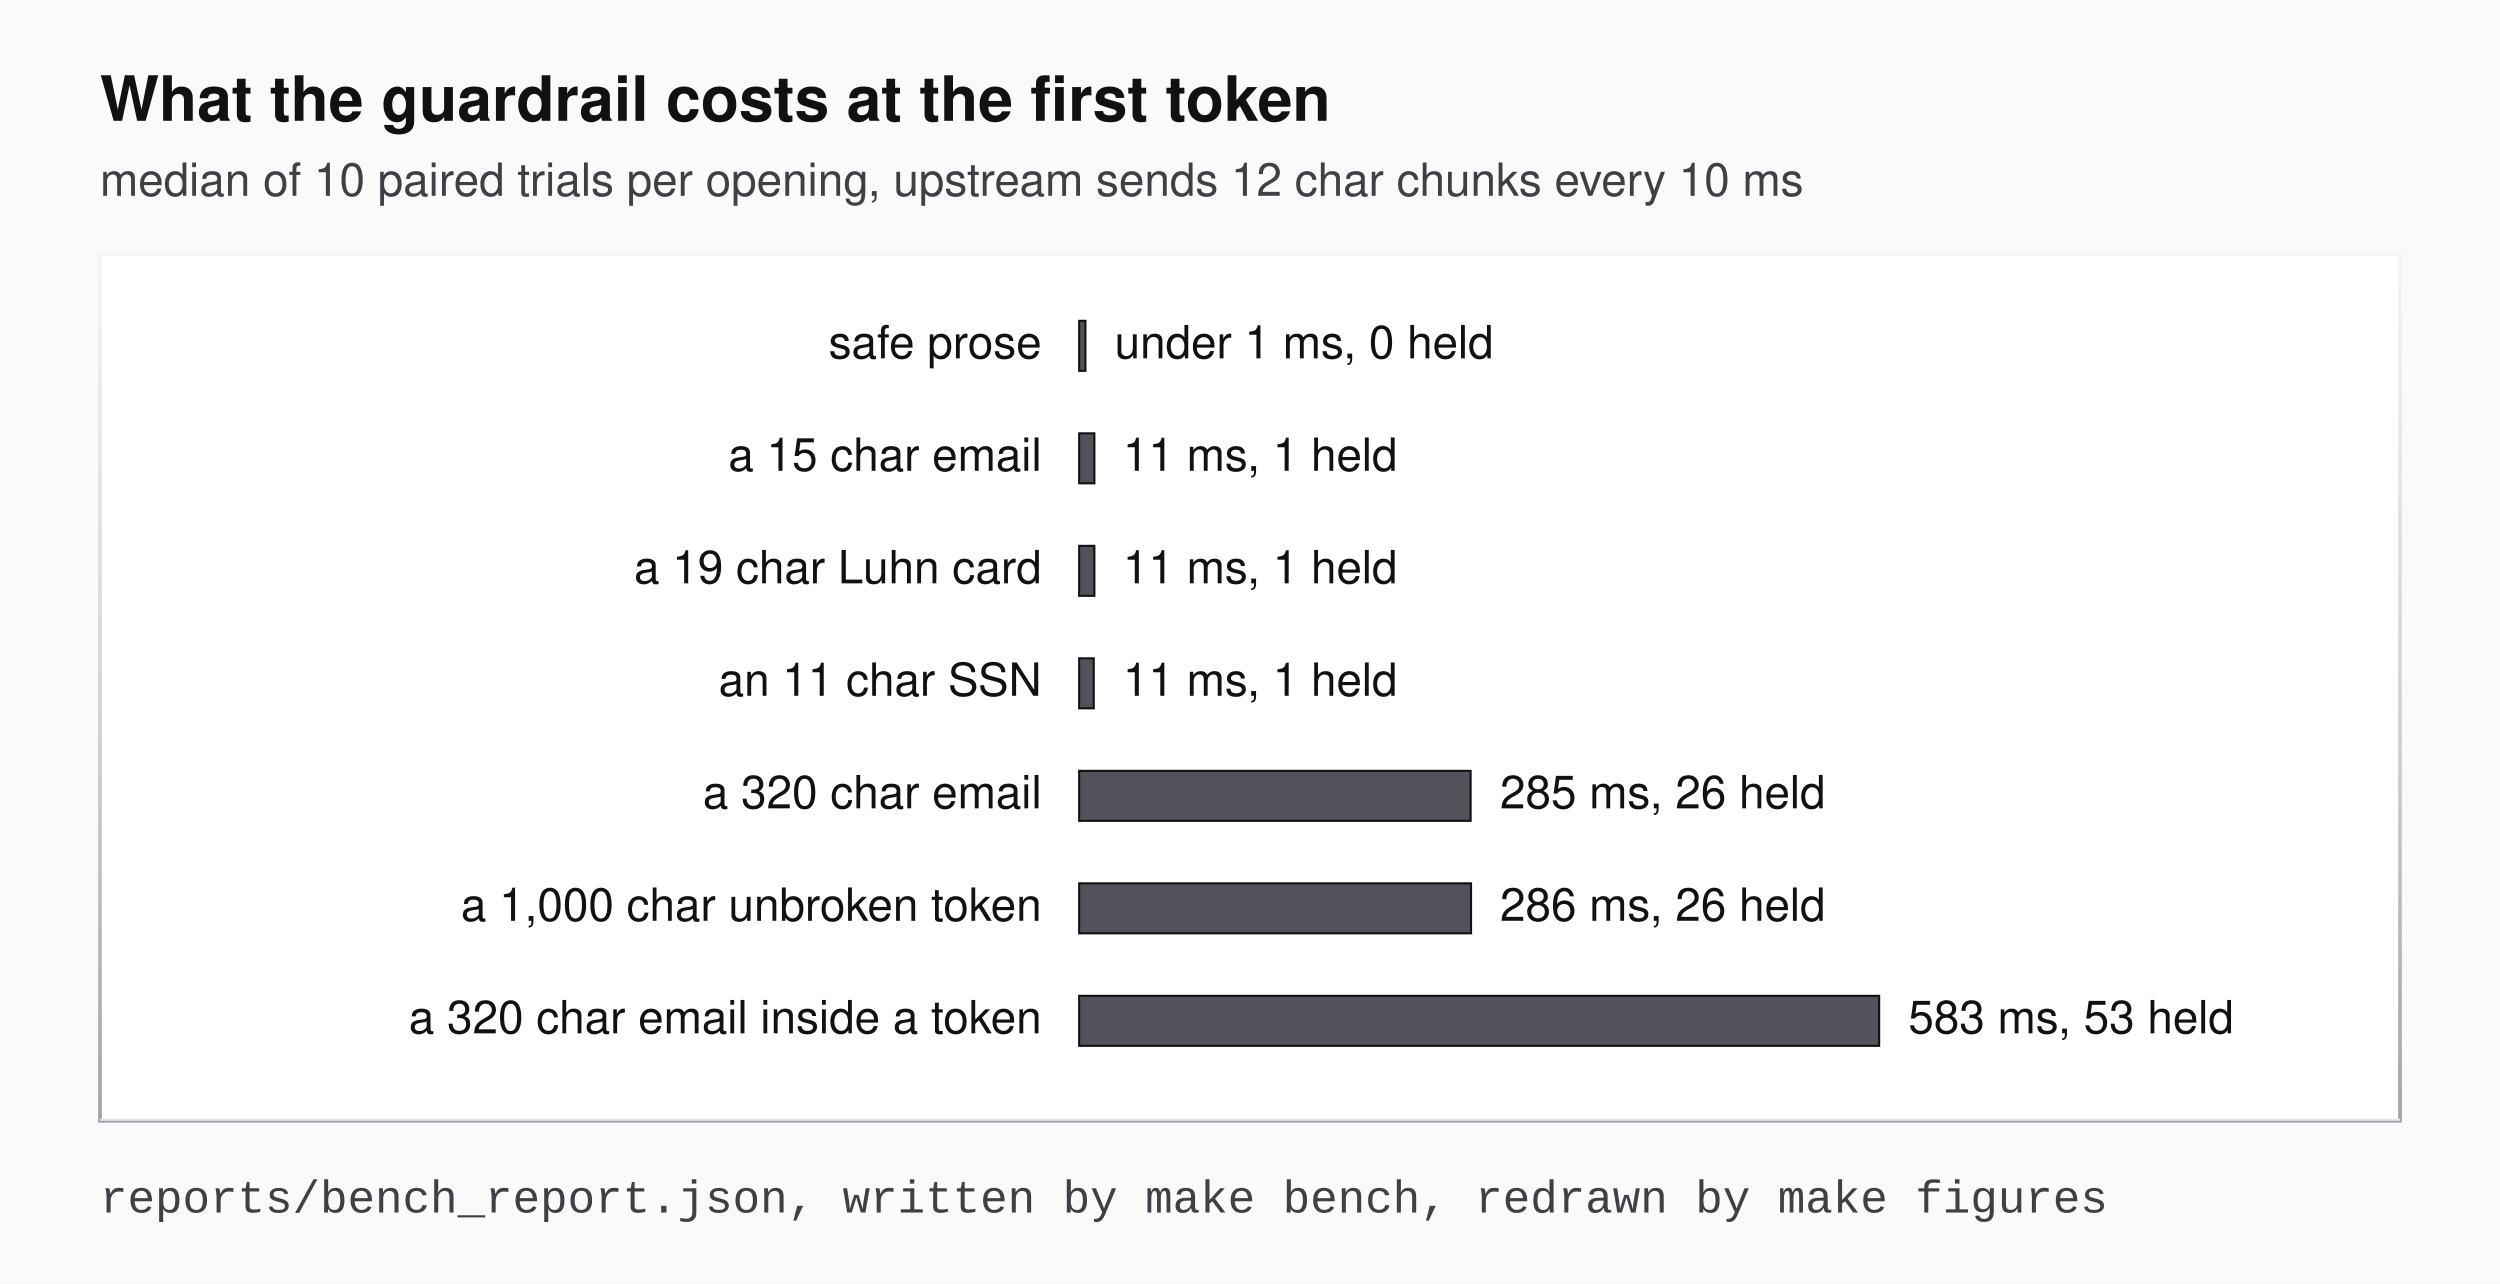
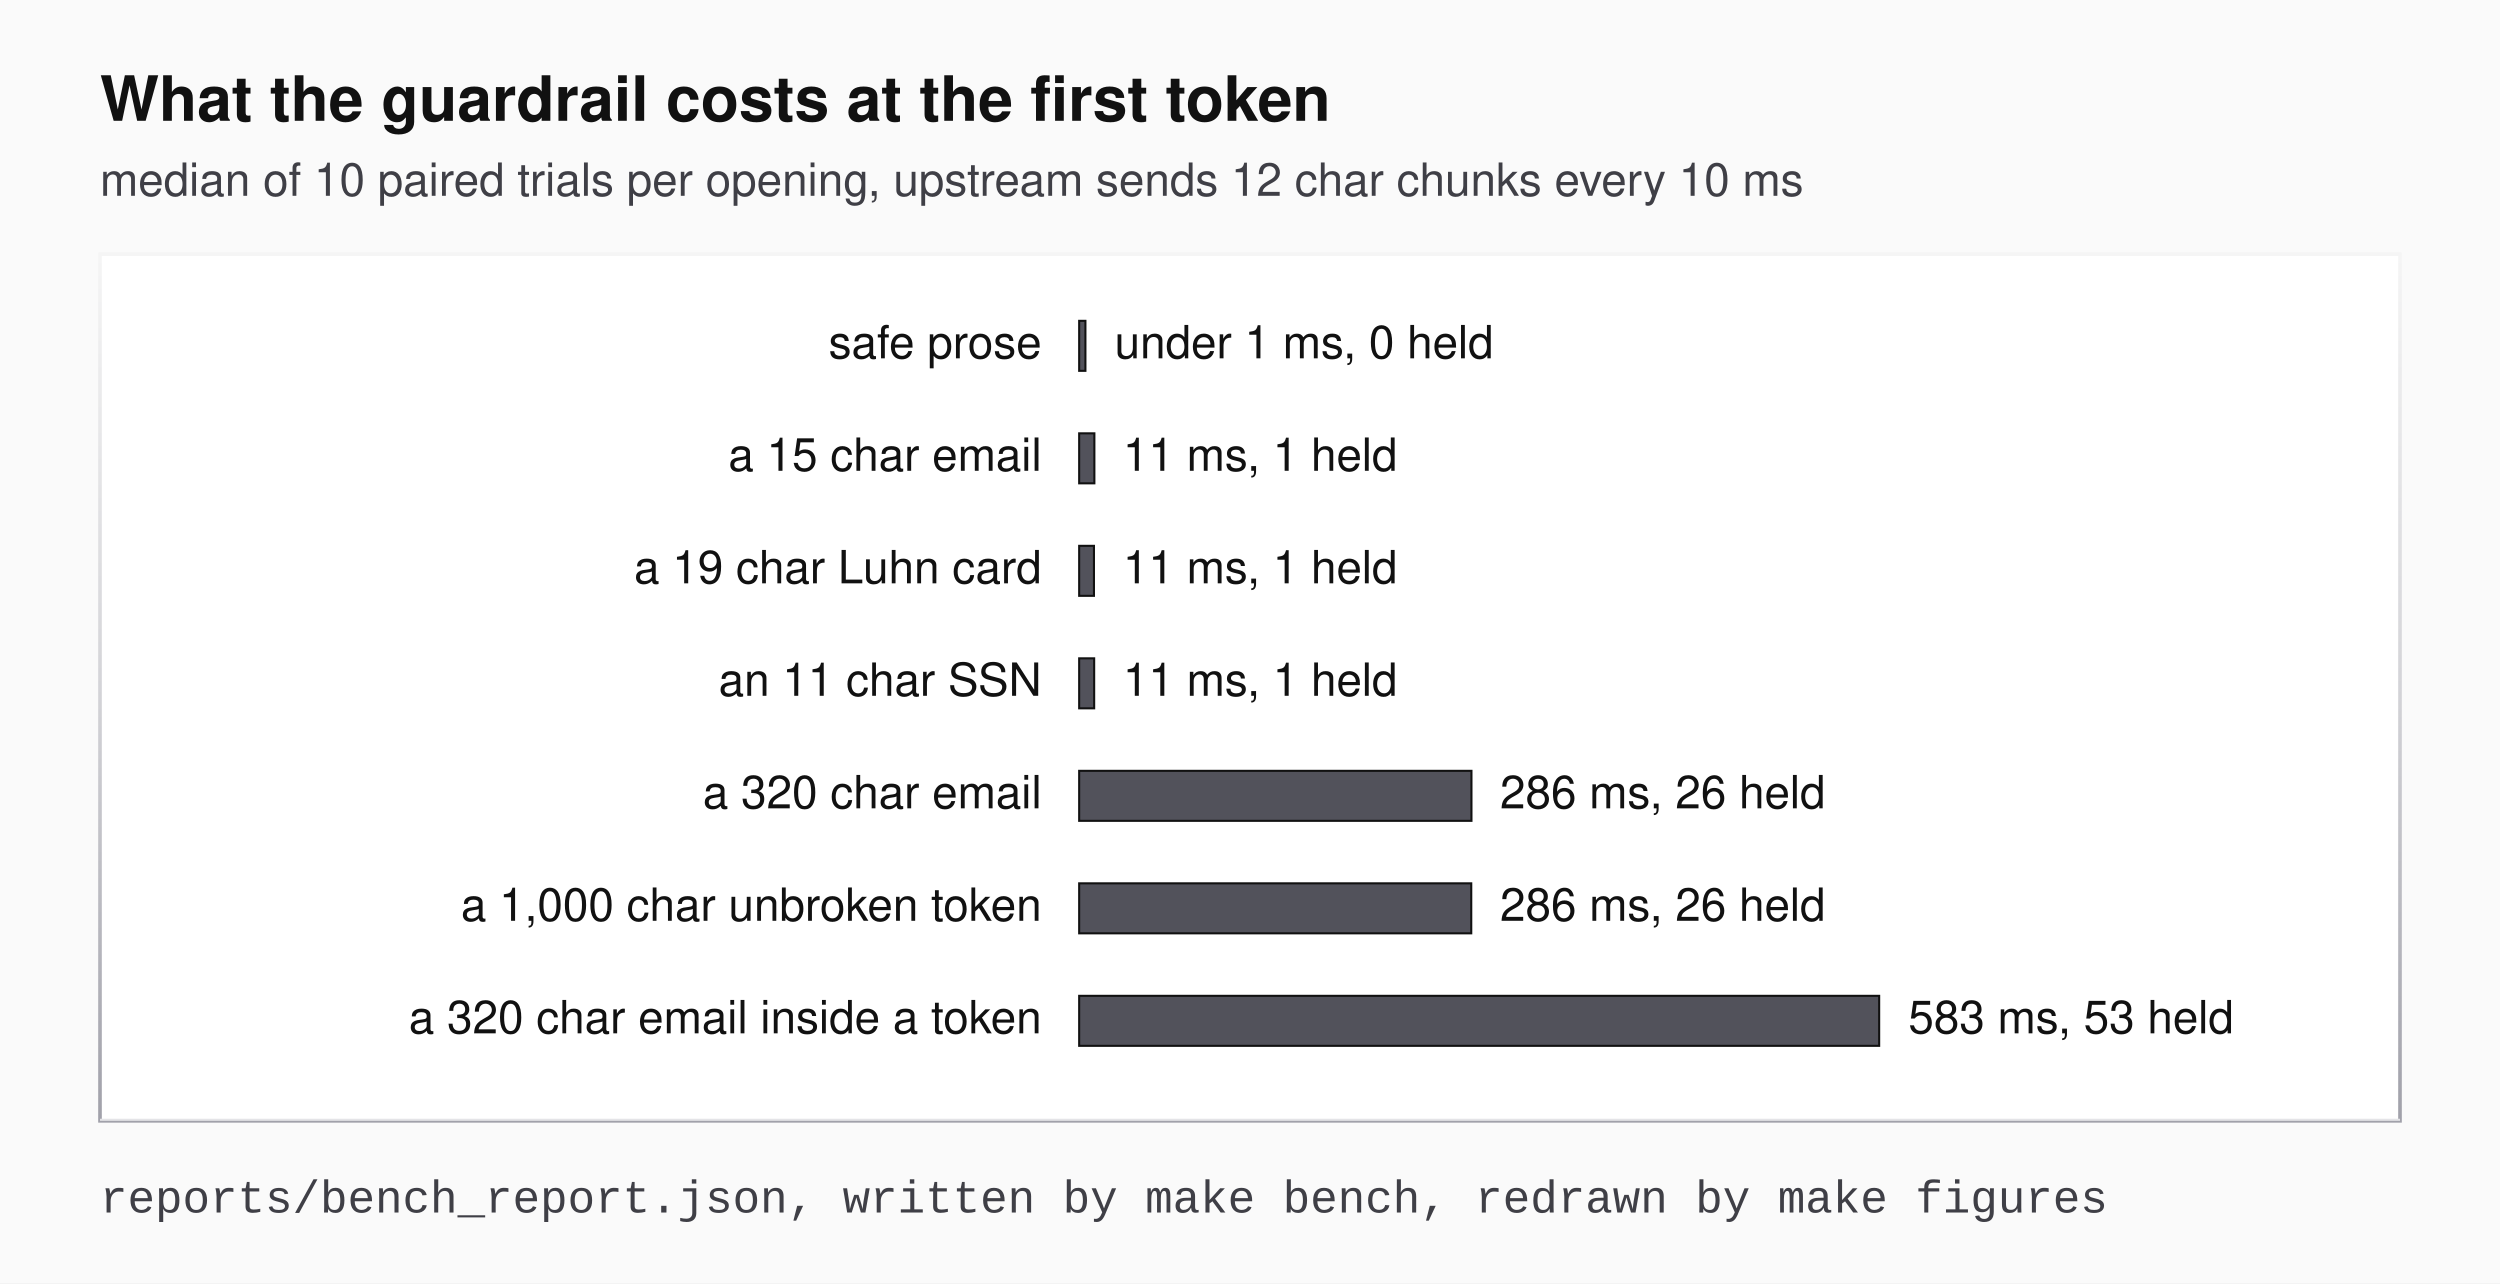
<svg xmlns="http://www.w3.org/2000/svg" viewBox="0 0 1200 616" role="img" aria-label="Time to first token that the guardrail adds, by what the response opens with">
  <rect x="0" y="0" width="1200" height="616" fill="#fafafa" />
  <defs>
    <linearGradient id="rim" x1="0" y1="0" x2="0" y2="1">
      <stop offset="0" stop-color="#f5f5f5" />
      <stop offset="0.5" stop-color="#d4d4d8" />
      <stop offset="1" stop-color="#a1a1aa" />
    </linearGradient>
  </defs>
  <text x="48" y="58" font-family="Helvetica Neue,Helvetica,Arial,sans-serif" font-size="30" font-weight="700" fill="#111111" text-anchor="start">What the guardrail costs at the first token</text>
  <text x="48" y="94" font-family="Helvetica Neue,Helvetica,Arial,sans-serif" font-size="22" font-weight="400" fill="#3f3f46" text-anchor="start">median of 10 paired trials per opening, upstream sends 12 char chunks every 10 ms</text>
  <rect x="48" y="122" width="1104" height="416" fill="#ffffff" stroke="url(#rim)" stroke-width="1.75" />
  <text x="500" y="172" font-family="Helvetica Neue,Helvetica,Arial,sans-serif" font-size="22" font-weight="400" fill="#111111" text-anchor="end">safe prose</text>
  <rect x="518" y="154" width="3" height="24" fill="#52525b" stroke="#111111" stroke-width="1" />
  <text x="535" y="172" font-family="Helvetica Neue,Helvetica,Arial,sans-serif" font-size="22" font-weight="400" fill="#111111" text-anchor="start">under 1 ms, 0 held</text>
  <text x="500" y="226" font-family="Helvetica Neue,Helvetica,Arial,sans-serif" font-size="22" font-weight="400" fill="#111111" text-anchor="end">a 15 char email</text>
  <rect x="518" y="208" width="7.3" height="24" fill="#52525b" stroke="#111111" stroke-width="1" />
  <text x="539" y="226" font-family="Helvetica Neue,Helvetica,Arial,sans-serif" font-size="22" font-weight="400" fill="#111111" text-anchor="start">11 ms, 1 held</text>
  <text x="500" y="280" font-family="Helvetica Neue,Helvetica,Arial,sans-serif" font-size="22" font-weight="400" fill="#111111" text-anchor="end">a 19 char Luhn card</text>
-   <rect x="518" y="262" width="7.3" height="24" fill="#52525b" stroke="#111111" stroke-width="1" />
+   <rect x="518" y="262" width="7.1" height="24" fill="#52525b" stroke="#111111" stroke-width="1" />
  <text x="539" y="280" font-family="Helvetica Neue,Helvetica,Arial,sans-serif" font-size="22" font-weight="400" fill="#111111" text-anchor="start">11 ms, 1 held</text>
  <text x="500" y="334" font-family="Helvetica Neue,Helvetica,Arial,sans-serif" font-size="22" font-weight="400" fill="#111111" text-anchor="end">an 11 char SSN</text>
-   <rect x="518" y="316" width="7.0" height="24" fill="#52525b" stroke="#111111" stroke-width="1" />
+   <rect x="518" y="316" width="7.2" height="24" fill="#52525b" stroke="#111111" stroke-width="1" />
  <text x="539" y="334" font-family="Helvetica Neue,Helvetica,Arial,sans-serif" font-size="22" font-weight="400" fill="#111111" text-anchor="start">11 ms, 1 held</text>
  <text x="500" y="388" font-family="Helvetica Neue,Helvetica,Arial,sans-serif" font-size="22" font-weight="400" fill="#111111" text-anchor="end">a 320 char email</text>
-   <rect x="518" y="370" width="187.9" height="24" fill="#52525b" stroke="#111111" stroke-width="1" />
-   <text x="720" y="388" font-family="Helvetica Neue,Helvetica,Arial,sans-serif" font-size="22" font-weight="400" fill="#111111" text-anchor="start">285 ms, 26 held</text>
+   <rect x="518" y="370" width="188.3" height="24" fill="#52525b" stroke="#111111" stroke-width="1" />
+   <text x="720" y="388" font-family="Helvetica Neue,Helvetica,Arial,sans-serif" font-size="22" font-weight="400" fill="#111111" text-anchor="start">286 ms, 26 held</text>
  <text x="500" y="442" font-family="Helvetica Neue,Helvetica,Arial,sans-serif" font-size="22" font-weight="400" fill="#111111" text-anchor="end">a 1,000 char unbroken token</text>
-   <rect x="518" y="424" width="188.1" height="24" fill="#52525b" stroke="#111111" stroke-width="1" />
+   <rect x="518" y="424" width="188.2" height="24" fill="#52525b" stroke="#111111" stroke-width="1" />
  <text x="720" y="442" font-family="Helvetica Neue,Helvetica,Arial,sans-serif" font-size="22" font-weight="400" fill="#111111" text-anchor="start">286 ms, 26 held</text>
  <text x="500" y="496" font-family="Helvetica Neue,Helvetica,Arial,sans-serif" font-size="22" font-weight="400" fill="#111111" text-anchor="end">a 320 char email inside a token</text>
  <rect x="518" y="478" width="384" height="24" fill="#52525b" stroke="#111111" stroke-width="1" />
  <text x="916" y="496" font-family="Helvetica Neue,Helvetica,Arial,sans-serif" font-size="22" font-weight="400" fill="#111111" text-anchor="start">583 ms, 53 held</text>
  <rect x="48" y="537" width="1104" height="1" fill="#e4e4e7" />
  <text x="48" y="582" font-family="SFMono-Regular,Menlo,Consolas,Liberation Mono,monospace" font-size="22" fill="#3f3f46" text-anchor="start">reports/bench_report.json, written by make bench, redrawn by make figures</text>
</svg>
